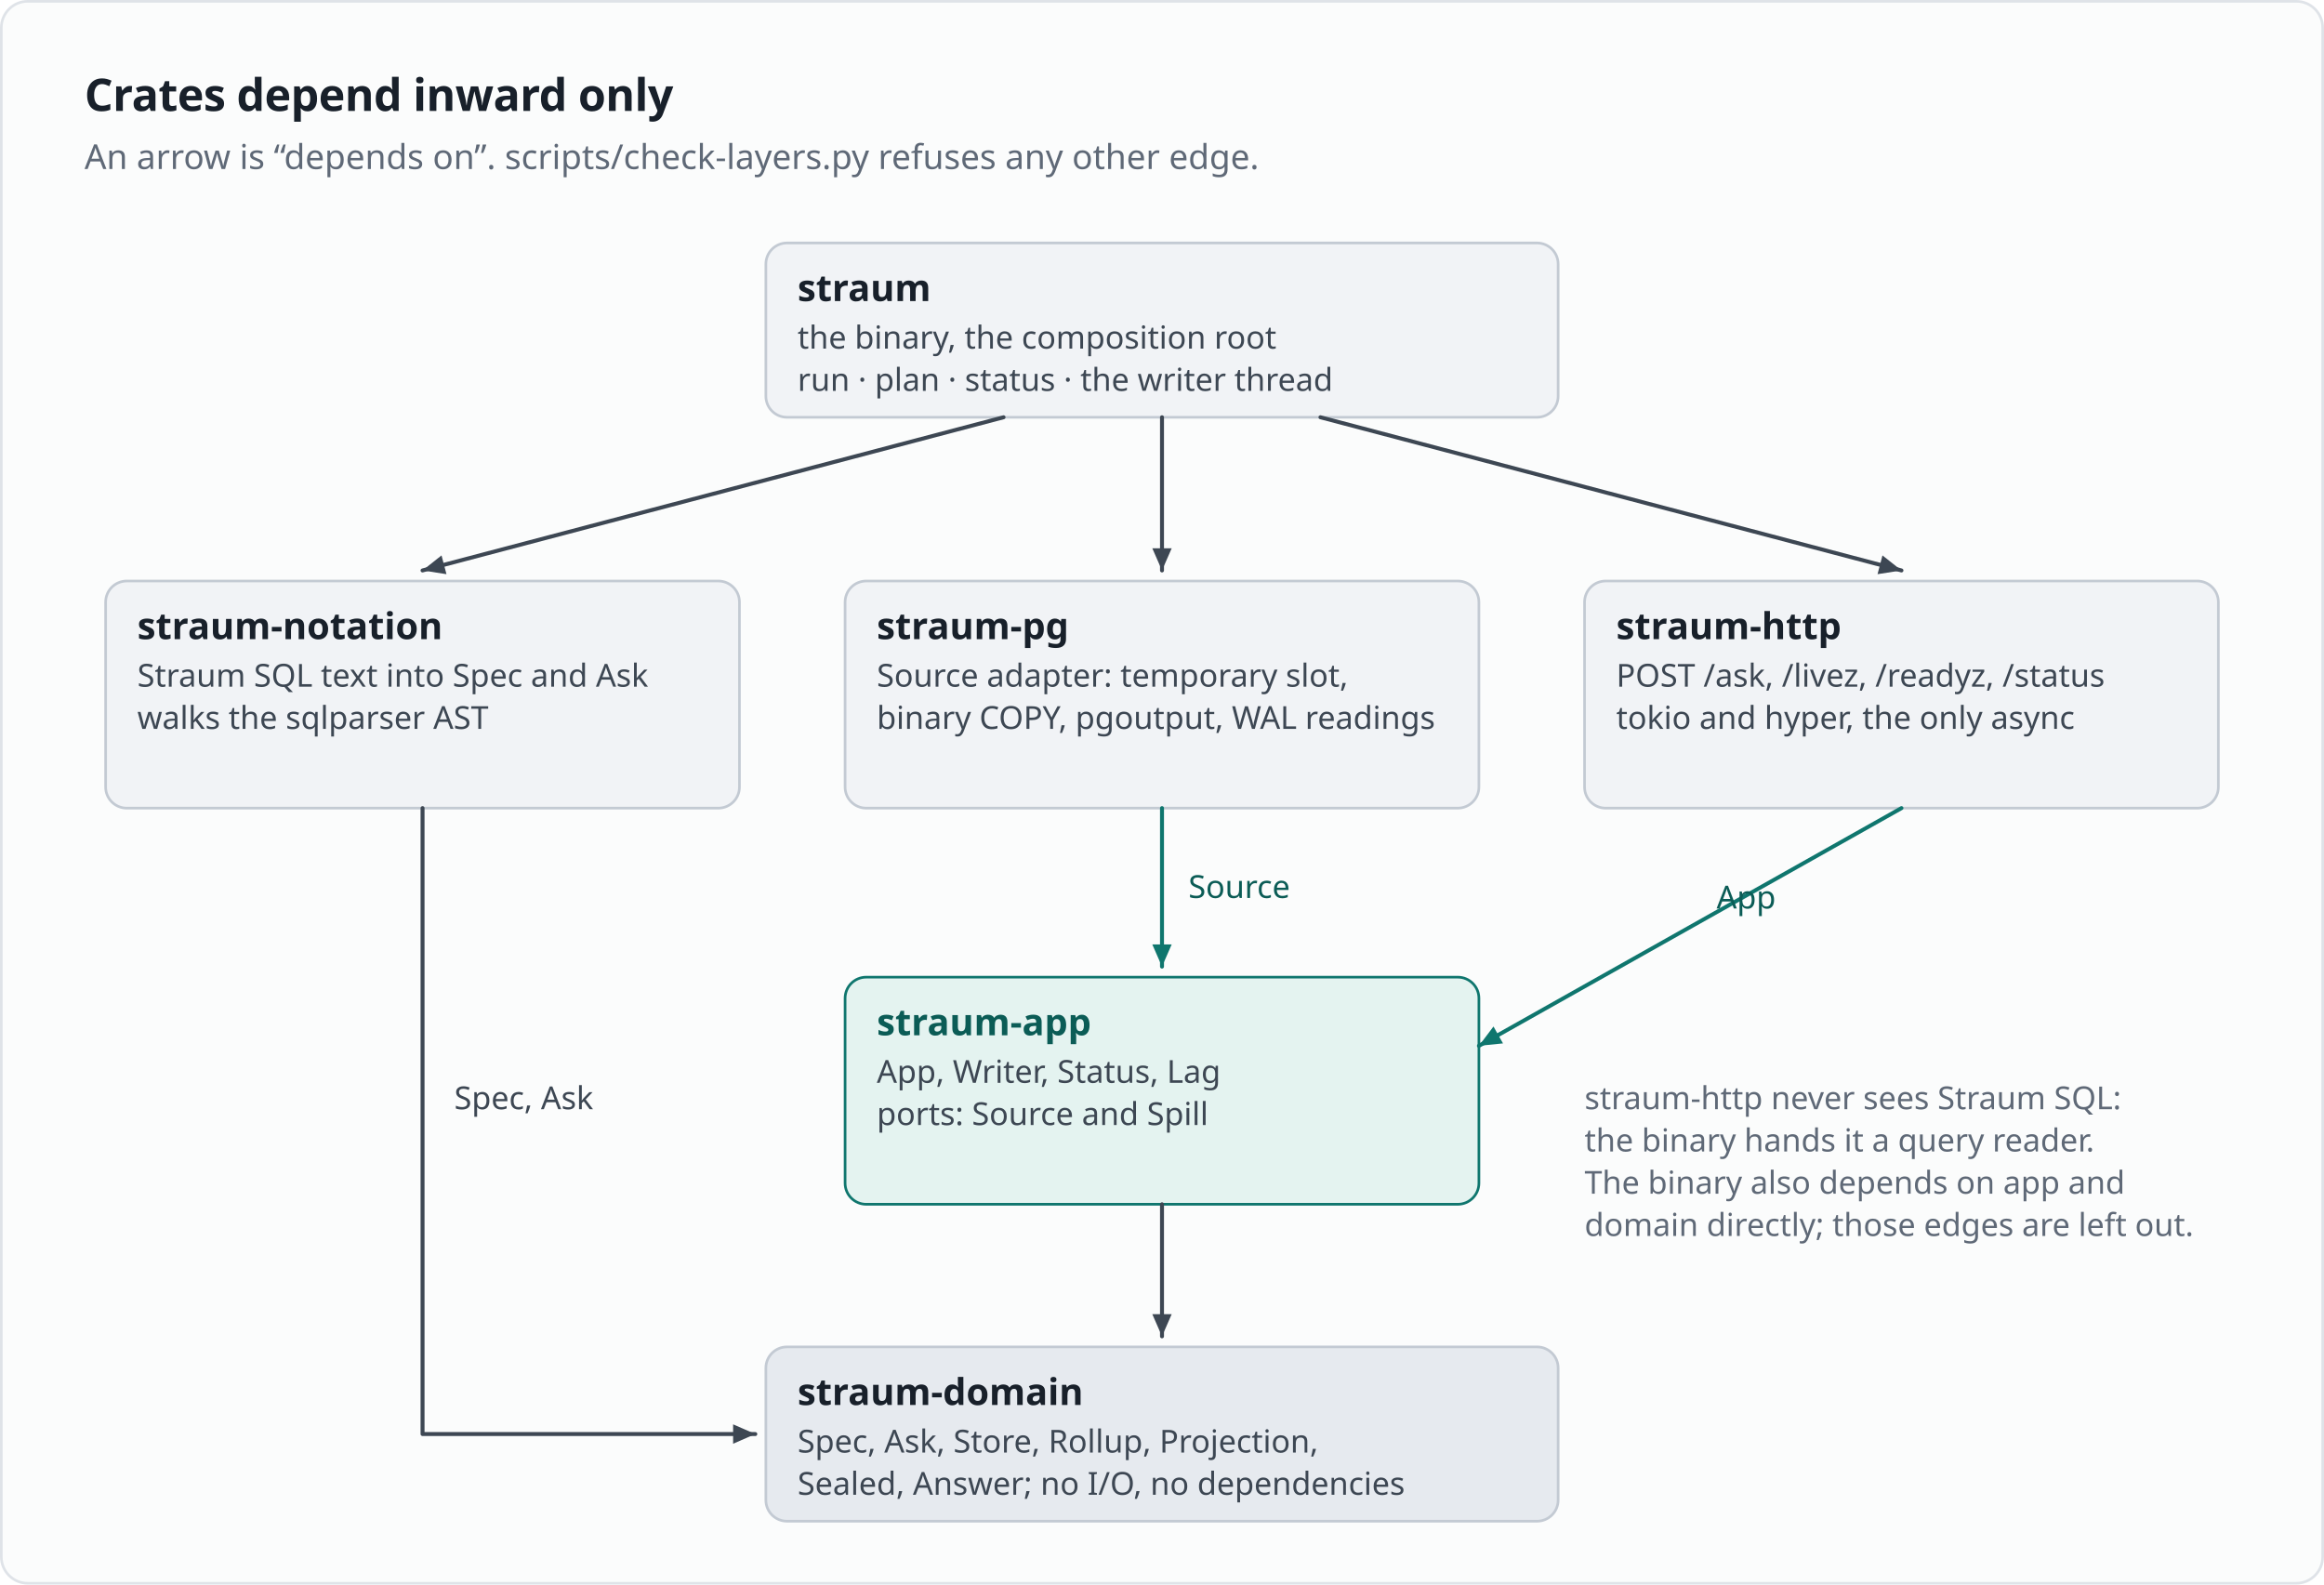
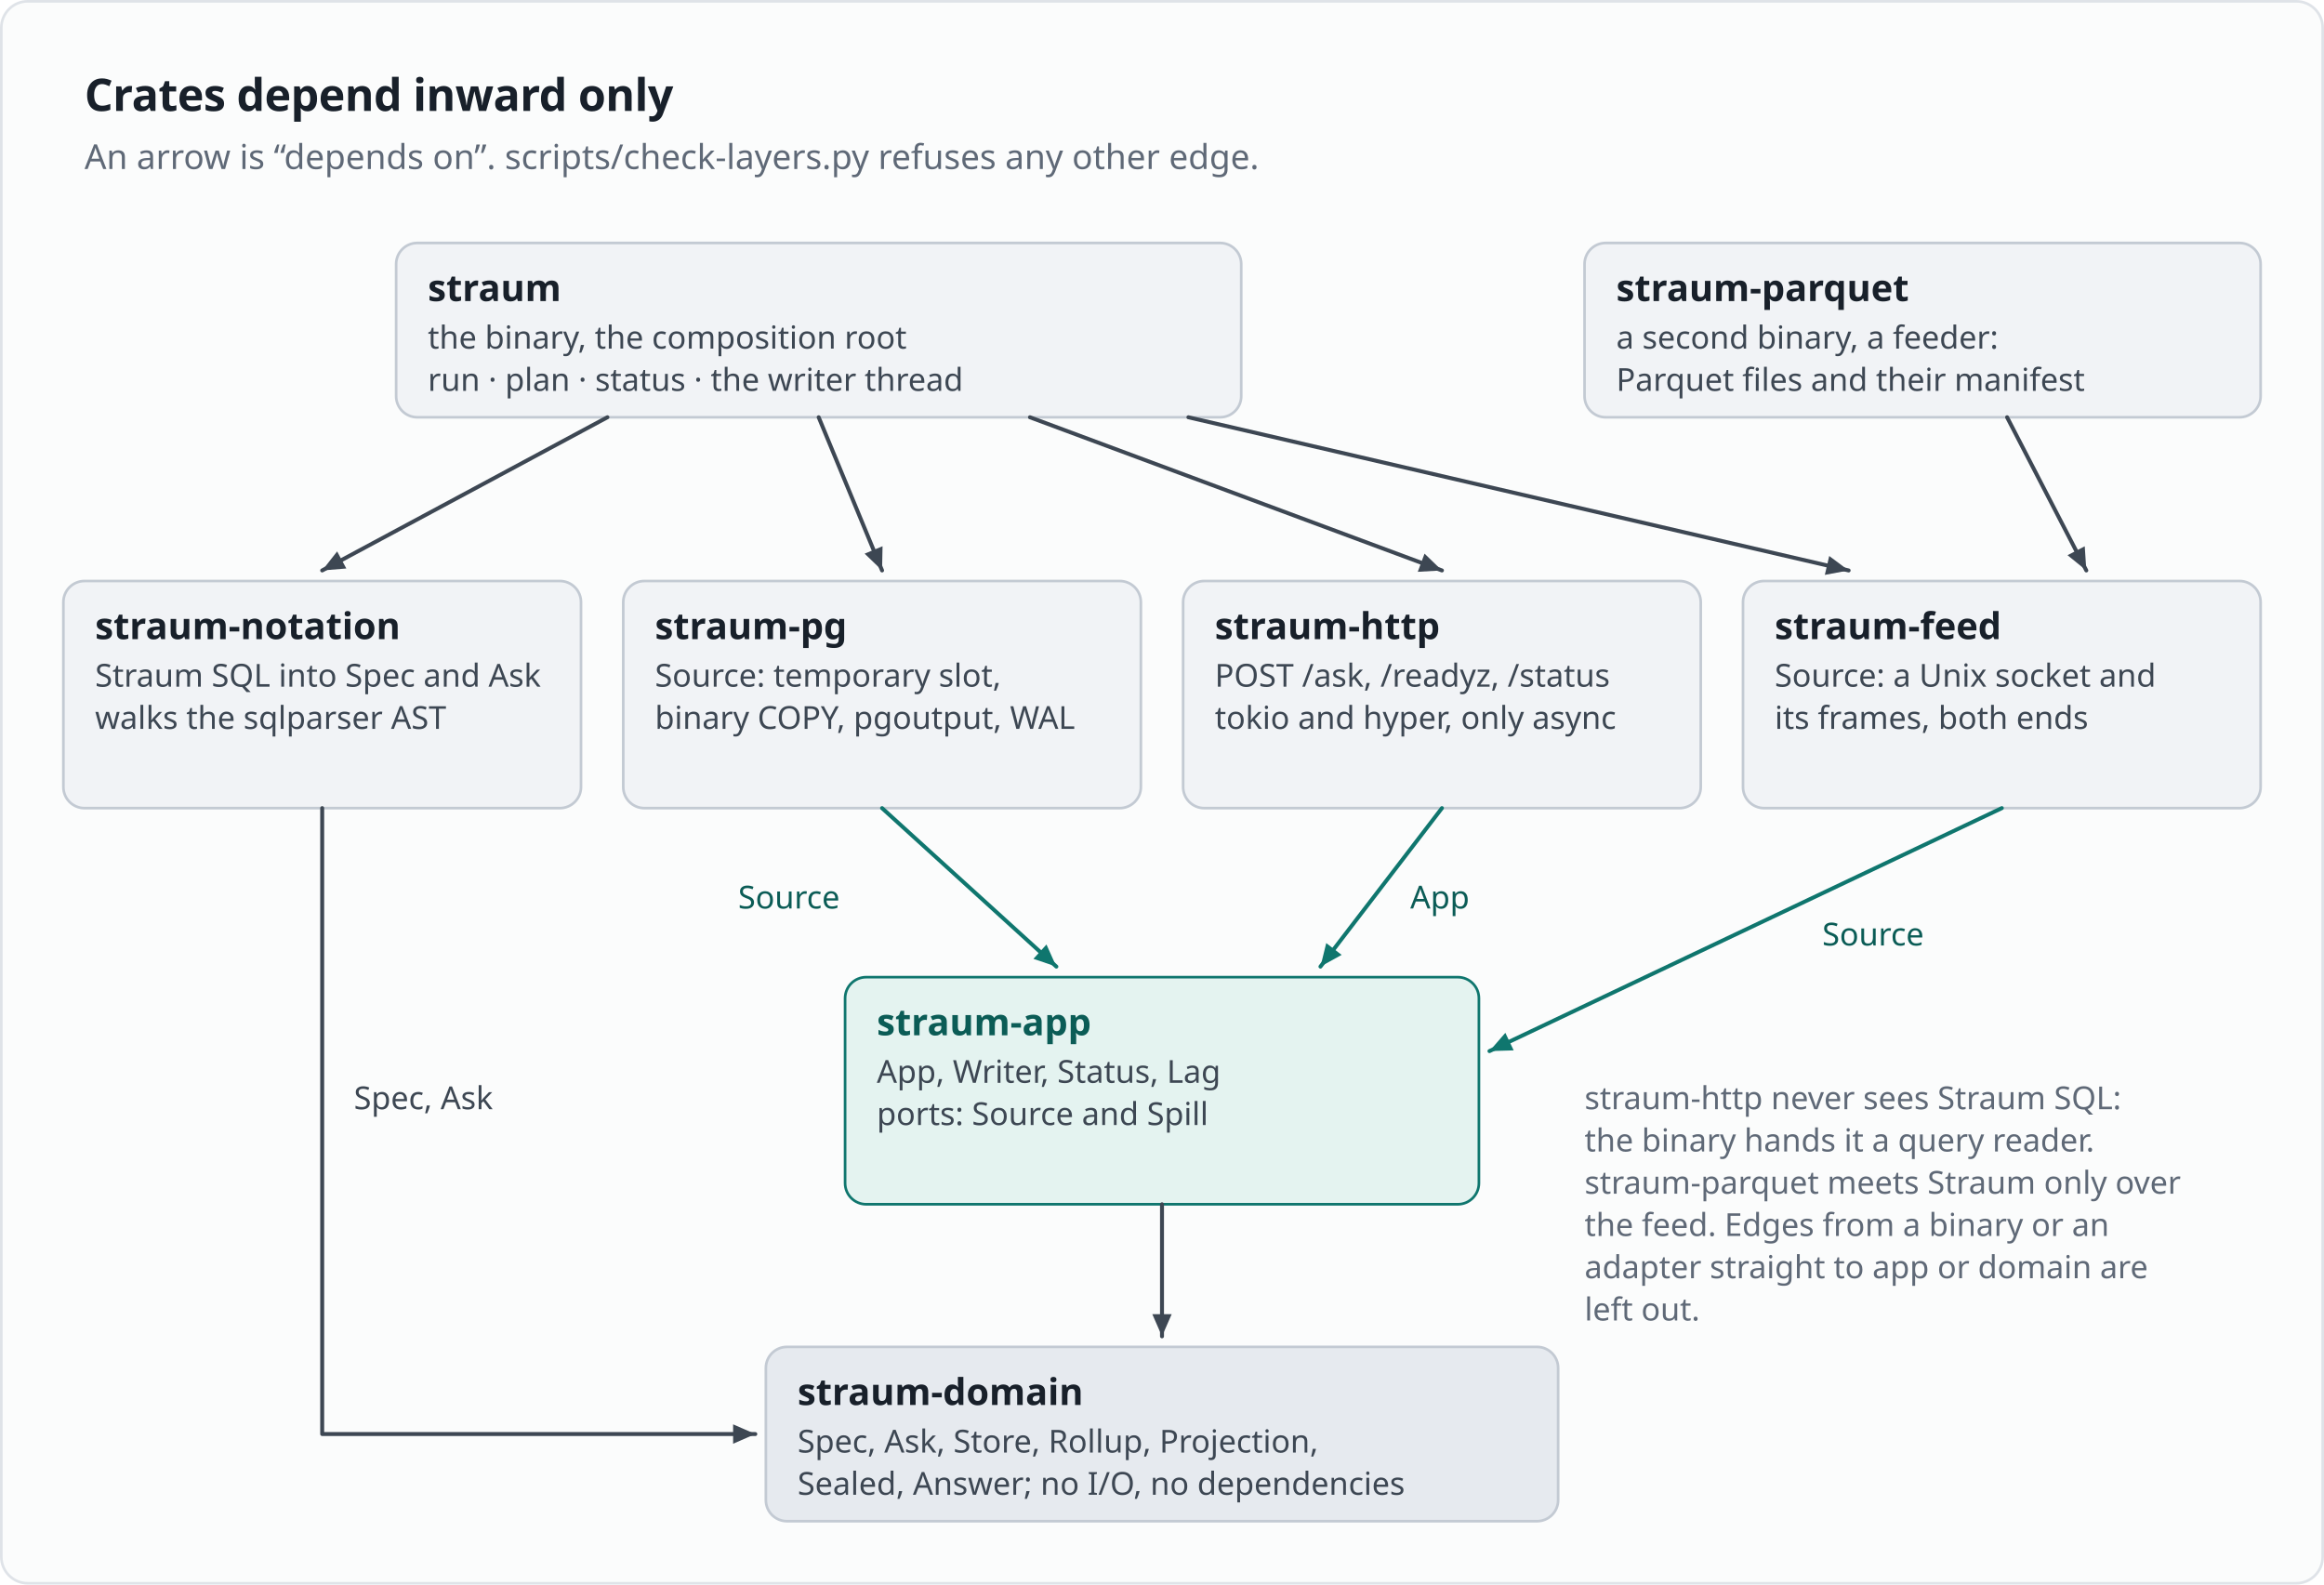
<svg xmlns="http://www.w3.org/2000/svg" width="880" height="600" viewBox="0 0 880 600" role="img" aria-labelledby="t d">
  <style>
  text{font-family:-apple-system, BlinkMacSystemFont, "Segoe UI", "Noto Sans", Helvetica, Arial, sans-serif;font-size:13px}
  .mono{font-family:ui-monospace, SFMono-Regular, "SF Mono", Menlo, Consolas, "Liberation Mono", monospace;font-size:12px}
  .title{font-size:17px;font-weight:600;letter-spacing:-0.01em}
  .sub{font-size:13px}
  .h{font-size:14px;font-weight:600}
  .b{font-weight:600}
  .s{font-size:12px}
  .lbl{font-size:11px;font-weight:600;letter-spacing:0.08em}
  .num{font-variant-numeric:tabular-nums}
  .it{font-style:italic}
  .halo{stroke-width:5px;stroke-linejoin:round;paint-order:stroke}
  .canvas,.box,.box2,.frame,.accbox,.errbox,.planbox{stroke-width:1px}
  .planbox{stroke-dasharray:5 4}
  .frame{stroke-dasharray:none}
  .rule,.life{stroke-width:1px;fill:none}
  .life{stroke-dasharray:3 4}
  .a,.a-acc,.a-err,.a-plan,.a-cfg{fill:none;stroke-width:1.5px;stroke-linecap:round;stroke-linejoin:round}
  .a-plan{stroke-dasharray:5 4}
  .a-cfg{stroke-dasharray:1.5 4;stroke-width:1.6px}
  .canvas{fill:#fbfcfc;stroke:#dfe3e8}
  text{fill:#18202a}
  .ink2{fill:#3d4753}
  .muted{fill:#5f6977}
  .acc{fill:#0b5c56}
  .err{fill:#b4472c}
  .plantext{fill:#8a939f}
  .halo{stroke:#fbfcfc}
  .box{fill:#f1f3f6;stroke:#c3cad3}
  .box2{fill:#e6eaef;stroke:#c3cad3}
  .frame{fill:none;stroke:#c3cad3}
  .accbox{fill:#e4f3f0;stroke:#0f766e}
  .errbox{fill:#faece7;stroke:#b4472c}
  .planbox{fill:none;stroke:#8a939f}
  .rule{stroke:#c3cad3}
  .life{stroke:#c3cad3}
  .fillacc{fill:#0f766e}
  .fillerr{fill:#b4472c}
  .fillink{fill:#3d4753}
  .fillplan{fill:#8a939f}
  .fillcanvas{fill:#fbfcfc}
  .a{stroke:#3d4753}
  .a-acc{stroke:#0f766e}
  .a-err{stroke:#b4472c}
  .a-plan{stroke:#8a939f}
  .a-cfg{stroke:#5f6977}
  .band{fill:#f1f3f6}
  .errband{fill:#faece7}
  @media (prefers-color-scheme: dark){
  .canvas{fill:#0f141a;stroke:#2a323c}
  text{fill:#e6edf3}
  .ink2{fill:#c4ccd5}
  .muted{fill:#97a2ae}
  .acc{fill:#7fd3c7}
  .err{fill:#e2795c}
  .plantext{fill:#6f7a86}
  .halo{stroke:#0f141a}
  .box{fill:#161d25;stroke:#3b4551}
  .box2{fill:#1e2730;stroke:#3b4551}
  .frame{fill:none;stroke:#3b4551}
  .accbox{fill:#0f2724;stroke:#3cb4a4}
  .errbox{fill:#2b1914;stroke:#e2795c}
  .planbox{fill:none;stroke:#6f7a86}
  .rule{stroke:#3b4551}
  .life{stroke:#3b4551}
  .fillacc{fill:#3cb4a4}
  .fillerr{fill:#e2795c}
  .fillink{fill:#c4ccd5}
  .fillplan{fill:#6f7a86}
  .fillcanvas{fill:#0f141a}
  .a{stroke:#c4ccd5}
  .a-acc{stroke:#3cb4a4}
  .a-err{stroke:#e2795c}
  .a-plan{stroke:#6f7a86}
  .a-cfg{stroke:#97a2ae}
  .band{fill:#161d25}
  .errband{fill:#2b1914}
  }
  </style>
  <defs>
    <marker id="m" viewBox="0 0 10 10" refX="9" refY="5" markerWidth="7" markerHeight="7" orient="auto-start-reverse">
      <path class="fillink" d="M1 1.5 9 5 1 8.5z" />
    </marker>
    <marker id="m-acc" viewBox="0 0 10 10" refX="9" refY="5" markerWidth="7" markerHeight="7" orient="auto-start-reverse">
      <path class="fillacc" d="M1 1.5 9 5 1 8.5z" />
    </marker>
    <marker id="m-err" viewBox="0 0 10 10" refX="9" refY="5" markerWidth="7" markerHeight="7" orient="auto-start-reverse">
      <path class="fillerr" d="M1 1.5 9 5 1 8.5z" />
    </marker>
    <marker id="m-plan" viewBox="0 0 10 10" refX="9" refY="5" markerWidth="7" markerHeight="7" orient="auto-start-reverse">
      <path class="fillplan" d="M1 1.5 9 5 1 8.5z" />
    </marker>
  </defs>
  <rect class="canvas" x="0.5" y="0.5" width="879" height="599" rx="10" />
  <text x="32" y="42" class="title">Crates depend inward only</text>
  <text x="32" y="64" class="sub muted">An arrow is “depends on”. scripts/check-layers.py refuses any other edge.</text>
-   <rect class="box" x="290" y="92" width="300" height="66" rx="8" />
-   <text x="302" y="114" class="h">straum</text>
-   <text x="302" y="132" class="s ink2">the binary, the composition root</text>
-   <text x="302" y="148" class="s ink2">run · plan · status · the writer thread</text>
-   <rect class="box" x="40" y="220" width="240" height="86" rx="8" />
-   <text x="52" y="242" class="h">straum-notation</text>
-   <text x="52" y="260" class="s ink2">Straum SQL text into Spec and Ask</text>
-   <text x="52" y="276" class="s ink2">walks the sqlparser AST</text>
-   <rect class="box" x="320" y="220" width="240" height="86" rx="8" />
-   <text x="332" y="242" class="h">straum-pg</text>
-   <text x="332" y="260" class="s ink2">Source adapter: temporary slot,</text>
-   <text x="332" y="276" class="s ink2">binary COPY, pgoutput, WAL readings</text>
-   <rect class="box" x="600" y="220" width="240" height="86" rx="8" />
-   <text x="612" y="242" class="h">straum-http</text>
-   <text x="612" y="260" class="s ink2">POST /ask, /livez, /readyz, /status</text>
-   <text x="612" y="276" class="s ink2">tokio and hyper, the only async</text>
+   <rect class="box" x="150" y="92" width="320" height="66" rx="8" />
+   <text x="162" y="114" class="h">straum</text>
+   <text x="162" y="132" class="s ink2">the binary, the composition root</text>
+   <text x="162" y="148" class="s ink2">run · plan · status · the writer thread</text>
+   <rect class="box" x="600" y="92" width="256" height="66" rx="8" />
+   <text x="612" y="114" class="h">straum-parquet</text>
+   <text x="612" y="132" class="s ink2">a second binary, a feeder:</text>
+   <text x="612" y="148" class="s ink2">Parquet files and their manifest</text>
+   <rect class="box" x="24" y="220" width="196" height="86" rx="8" />
+   <text x="36" y="242" class="h">straum-notation</text>
+   <text x="36" y="260" class="s ink2">Straum SQL into Spec and Ask</text>
+   <text x="36" y="276" class="s ink2">walks the sqlparser AST</text>
+   <rect class="box" x="236" y="220" width="196" height="86" rx="8" />
+   <text x="248" y="242" class="h">straum-pg</text>
+   <text x="248" y="260" class="s ink2">Source: temporary slot,</text>
+   <text x="248" y="276" class="s ink2">binary COPY, pgoutput, WAL</text>
+   <rect class="box" x="448" y="220" width="196" height="86" rx="8" />
+   <text x="460" y="242" class="h">straum-http</text>
+   <text x="460" y="260" class="s ink2">POST /ask, /readyz, /status</text>
+   <text x="460" y="276" class="s ink2">tokio and hyper, only async</text>
+   <rect class="box" x="660" y="220" width="196" height="86" rx="8" />
+   <text x="672" y="242" class="h">straum-feed</text>
+   <text x="672" y="260" class="s ink2">Source: a Unix socket and</text>
+   <text x="672" y="276" class="s ink2">its frames, both ends</text>
  <rect class="accbox" x="320" y="370" width="240" height="86" rx="8" />
  <text x="332" y="392" class="h acc">straum-app</text>
  <text x="332" y="410" class="s ink2">App, Writer, Status, Lag</text>
  <text x="332" y="426" class="s ink2">ports: Source and Spill</text>
  <rect class="box2" x="290" y="510" width="300" height="66" rx="8" />
  <text x="302" y="532" class="h">straum-domain</text>
  <text x="302" y="550" class="s ink2">Spec, Ask, Store, Rollup, Projection,</text>
  <text x="302" y="566" class="s ink2">Sealed, Answer; no I/O, no dependencies</text>
-   <path class="a" d="M380 158 L160 216" marker-end="url(#m)" />
-   <path class="a" d="M440 158 L440 216" marker-end="url(#m)" />
-   <path class="a" d="M500 158 L720 216" marker-end="url(#m)" />
-   <path class="a-acc" d="M440 306 L440 366" marker-end="url(#m-acc)" />
-   <text x="450" y="340" class="s acc" text-anchor="start">Source</text>
-   <path class="a-acc" d="M720 306 L560 396" marker-end="url(#m-acc)" />
-   <text x="650" y="344" class="s acc" text-anchor="start">App</text>
+   <path class="a" d="M230 158 L122 216" marker-end="url(#m)" />
+   <path class="a" d="M310 158 L334 216" marker-end="url(#m)" />
+   <path class="a" d="M390 158 L546 216" marker-end="url(#m)" />
+   <path class="a" d="M450 158 L700 216" marker-end="url(#m)" />
+   <path class="a" d="M760 158 L790 216" marker-end="url(#m)" />
+   <path class="a-acc" d="M334 306 L400 366" marker-end="url(#m-acc)" />
+   <text x="318" y="344" class="s acc" text-anchor="end">Source</text>
+   <path class="a-acc" d="M546 306 L500 366" marker-end="url(#m-acc)" />
+   <text x="534" y="344" class="s acc" text-anchor="start">App</text>
+   <path class="a-acc" d="M758 306 L564 398" marker-end="url(#m-acc)" />
+   <text x="690" y="358" class="s acc" text-anchor="start">Source</text>
  <path class="a" d="M440 456 L440 506" marker-end="url(#m)" />
-   <path class="a" d="M160 306 L160 543 L286 543" marker-end="url(#m)" />
-   <text x="172" y="420" class="s ink2" text-anchor="start">Spec, Ask</text>
+   <path class="a" d="M122 306 L122 543 L286 543" marker-end="url(#m)" />
+   <text x="134" y="420" class="s ink2" text-anchor="start">Spec, Ask</text>
  <text x="600" y="420" class="s muted" text-anchor="start">straum-http never sees Straum SQL:</text>
  <text x="600" y="436" class="s muted" text-anchor="start">the binary hands it a query reader.</text>
-   <text x="600" y="452" class="s muted" text-anchor="start">The binary also depends on app and</text>
-   <text x="600" y="468" class="s muted" text-anchor="start">domain directly; those edges are left out.</text>
+   <text x="600" y="452" class="s muted" text-anchor="start">straum-parquet meets Straum only over</text>
+   <text x="600" y="468" class="s muted" text-anchor="start">the feed. Edges from a binary or an</text>
+   <text x="600" y="484" class="s muted" text-anchor="start">adapter straight to app or domain are</text>
+   <text x="600" y="500" class="s muted" text-anchor="start">left out.</text>
</svg>
